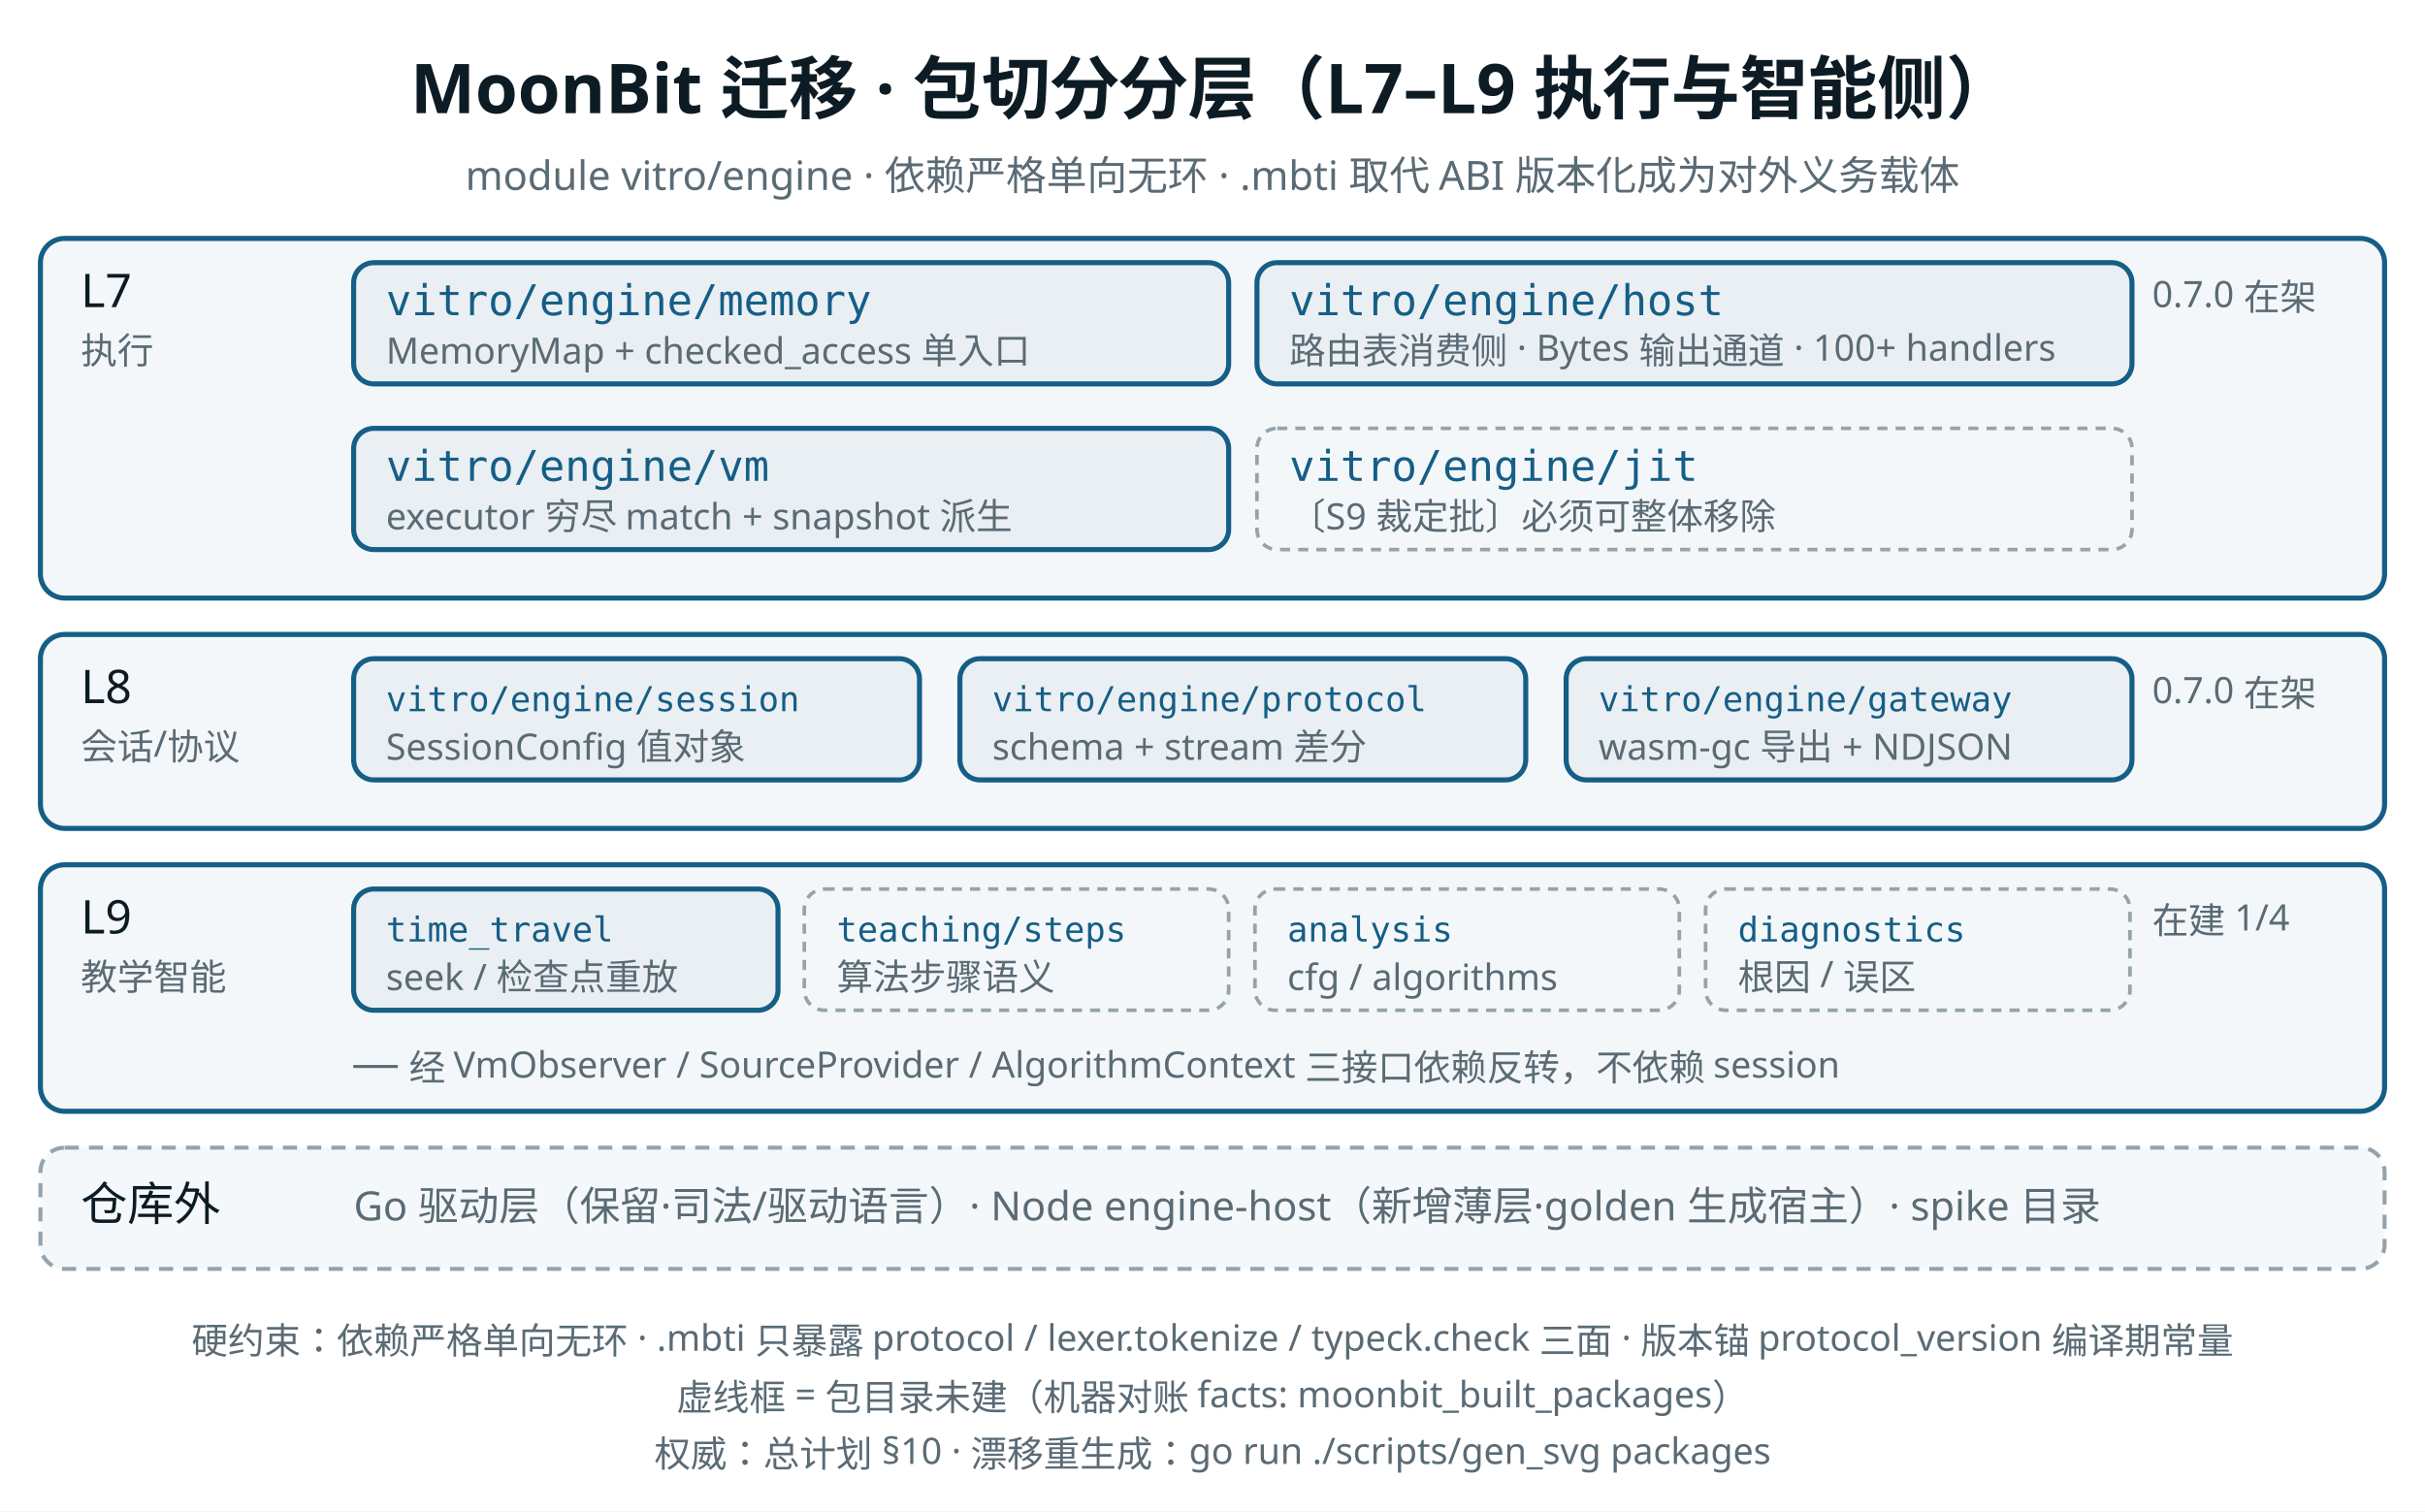
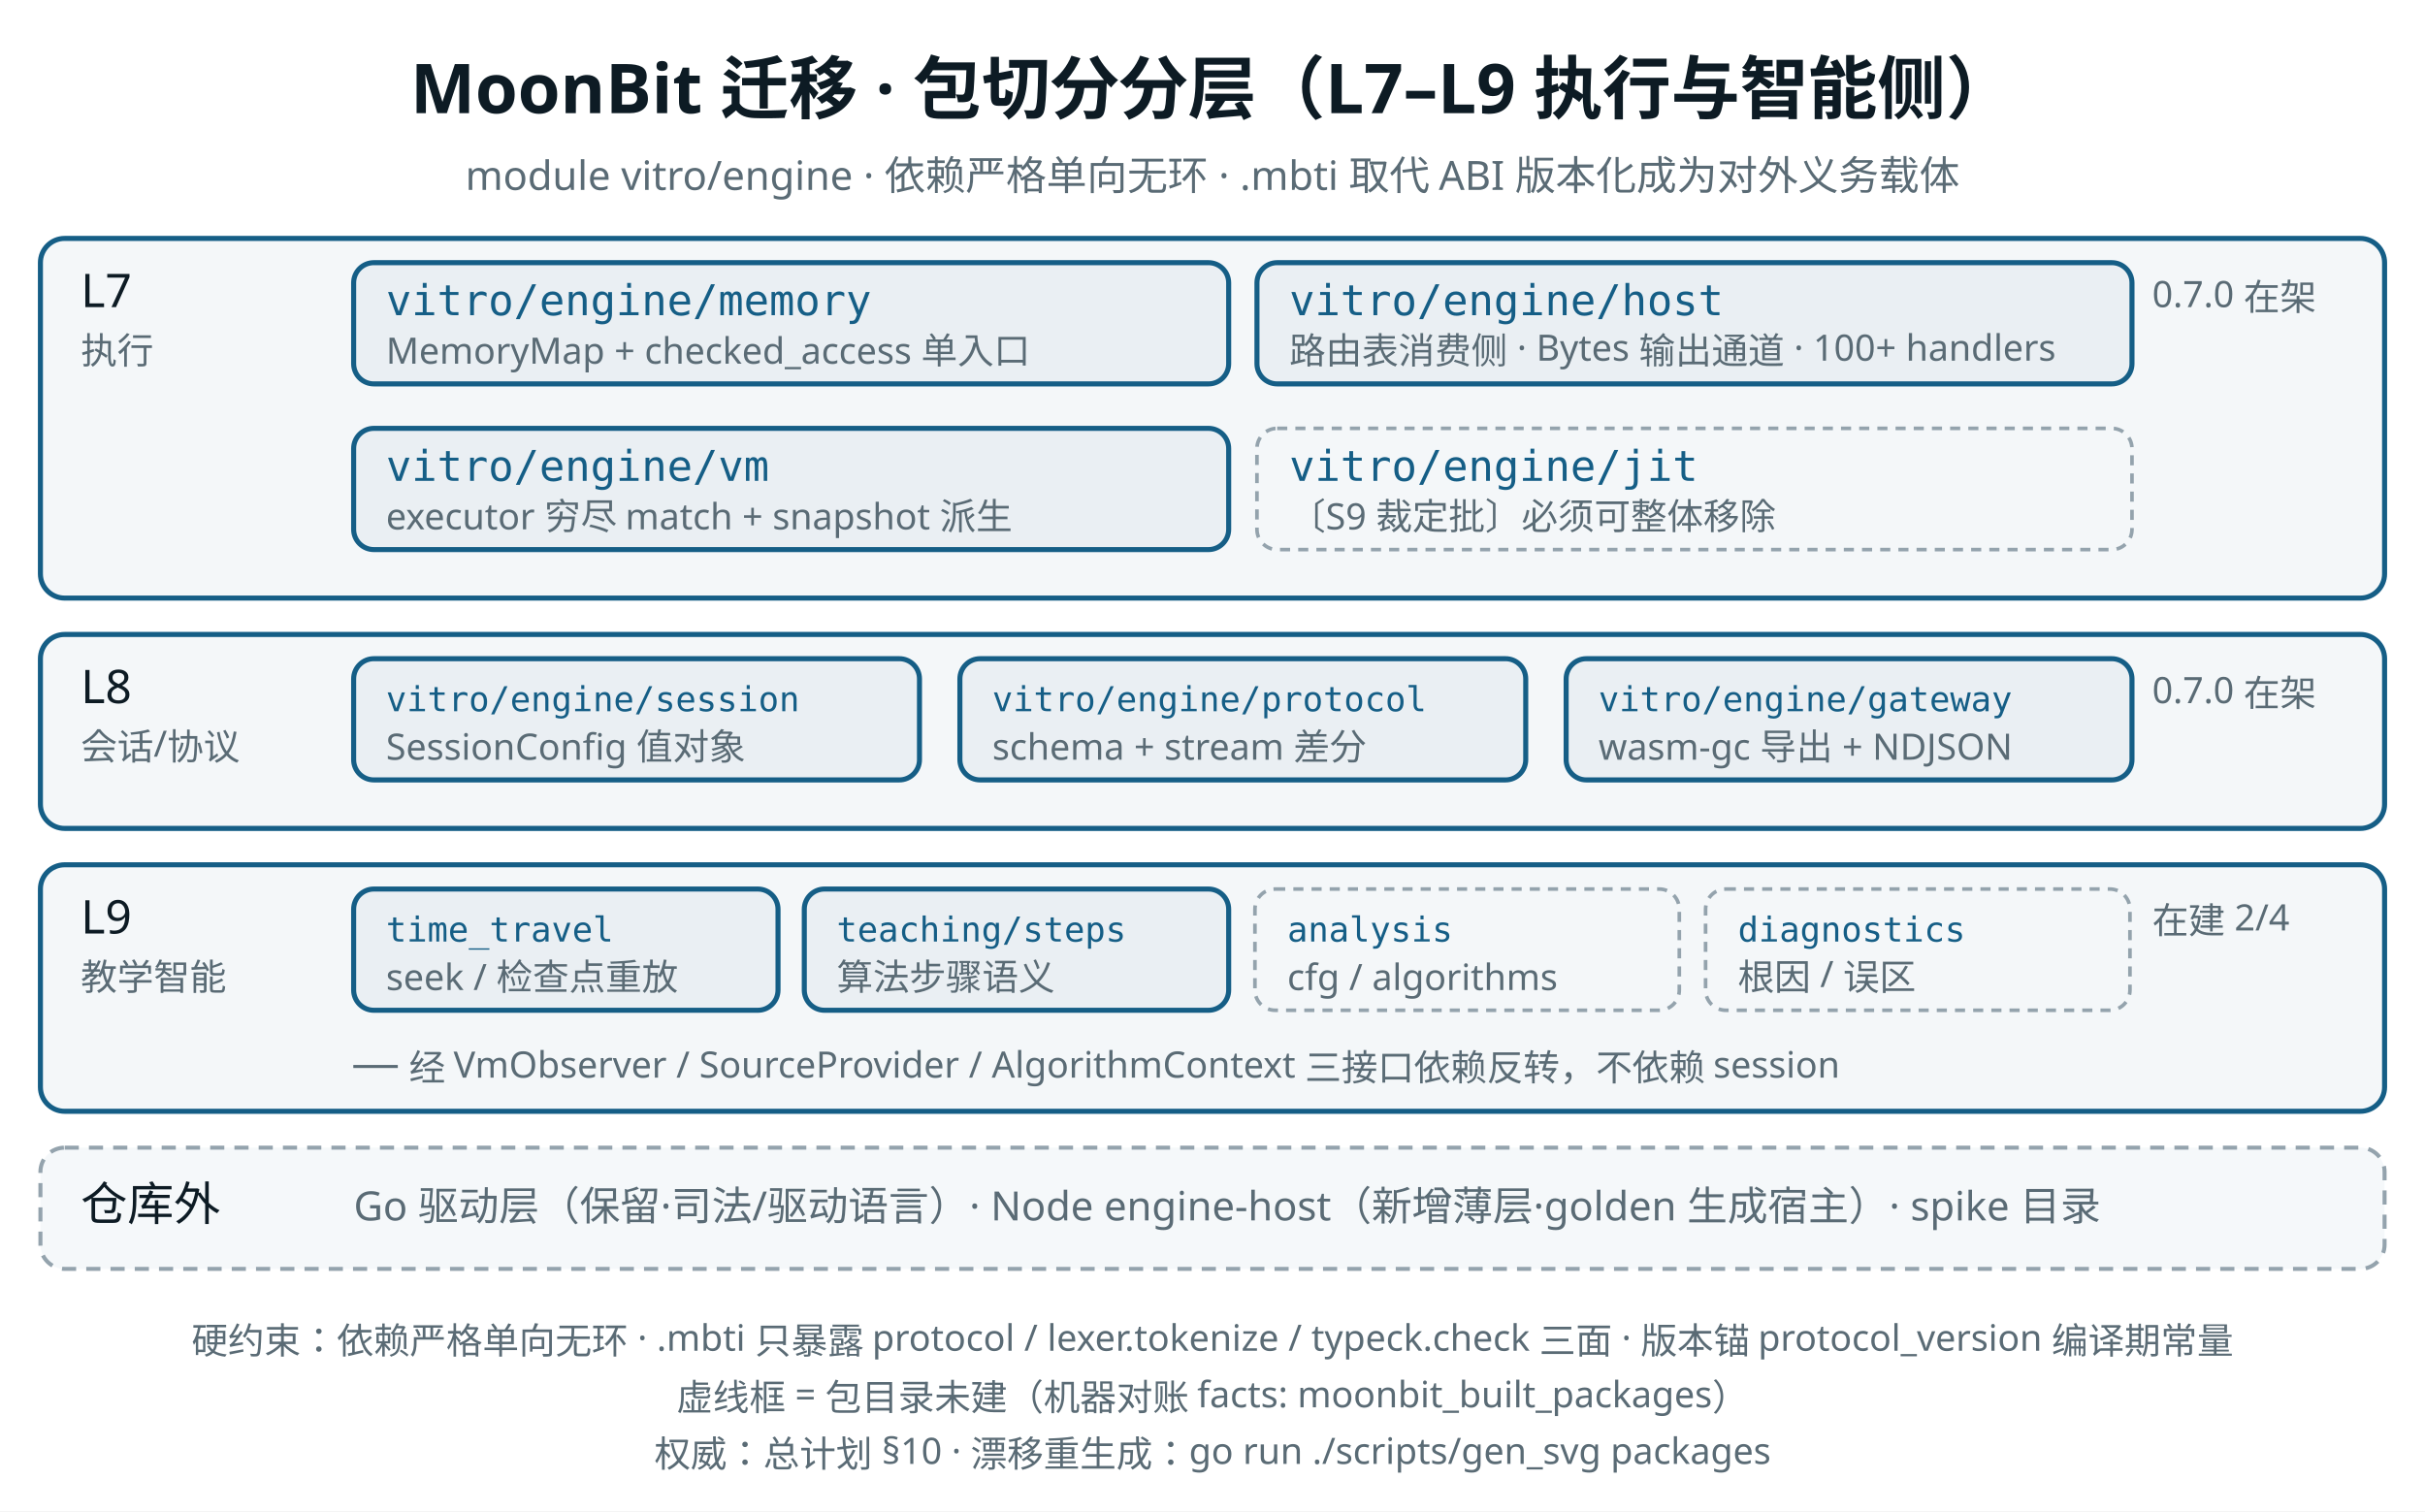
<svg xmlns="http://www.w3.org/2000/svg" viewBox="0 0 1200 748" role="img" aria-label="vitro MoonBit 包切分分层图">
  <style>
    .bg     { fill: #FFFFFF; }
    .core   { fill: #155E86; fill-opacity: .07; stroke: #155E86; stroke-width: 3; }
    .card   { fill: #155E86; fill-opacity: .05; stroke: #155E86; stroke-width: 2.5; }
    .cons   { fill: none; stroke: #94A3AD; stroke-width: 2; }
    .warn   { fill: #155E86; fill-opacity: .04; stroke: #94A3AD; stroke-width: 2; stroke-dasharray: 7 5; }
    .plan   { fill: none; stroke: #94A3AD; stroke-width: 1.8; stroke-dasharray: 5 4; }
    .line   { stroke: #94A3AD; stroke-width: 3; fill: none; }
    .edge   { stroke: #94A3AD; stroke-width: 2.5; fill: none; }
    .ahf    { fill: #94A3AD; stroke: none; }
    .tn     { font-family: "Consolas","Cascadia Mono",monospace; font-size: 17px; fill: #155E86; stroke: none; }
    .zone   { fill: #155E86; fill-opacity: .028; stroke: #155E86; stroke-width: 1.6; }
    .tt     { font-family: "Segoe UI","Microsoft YaHei",sans-serif; font-size: 34px; font-weight: 600; fill: #0D1B24; stroke: none; }
    .t      { font-family: "Segoe UI","Microsoft YaHei",sans-serif; font-size: 23px; fill: #0D1B24; stroke: none; }
    .ts     { font-family: "Consolas","Cascadia Mono",monospace; font-size: 21px; fill: #155E86; stroke: none; }
    .tm     { font-family: "Segoe UI","Microsoft YaHei",sans-serif; font-size: 20px; fill: #5A6B75; stroke: none; }
    .tc     { font-family: "Segoe UI","Microsoft YaHei",sans-serif; font-size: 18px; fill: #5A6B75; stroke: none; }
    @media (prefers-color-scheme: dark) {
      .bg   { fill: #0D1B24; }
      .core { stroke: #4FB3E8; fill: #4FB3E8; fill-opacity: .1; }
      .card { stroke: #4FB3E8; fill: #4FB3E8; fill-opacity: .07; }
      .zone { stroke: #4FB3E8; fill: #4FB3E8; fill-opacity: .05; }
      .cons, .warn, .plan { stroke: #5A6B75; }
      .line, .edge { stroke: #5A6B75; }
      .ahf  { fill: #5A6B75; }
      .tt, .t { fill: #E9F1F7; }
      .ts, .tn { fill: #4FB3E8; }
      .tm, .tc { fill: #94A3AD; }
    }
  </style>
  <rect class="bg" width="1200" height="748" />
  <defs>
    <marker id="ah" viewBox="0 0 10 10" refX="8.5" refY="5" markerWidth="6.5" markerHeight="6.5" orient="auto-start-reverse">
      <path d="M0,0 L10,5 L0,10 z" class="ahf" />
    </marker>
  </defs>
  <text class="tt" x="600" y="56" text-anchor="middle">MoonBit 迁移 · 包切分分层（L7–L9 执行与智能侧）</text>
  <text class="tm" x="600" y="94" text-anchor="middle">module vitro/engine · 依赖严格单向无环 · .mbti 取代 ABI 版本化成为对外义务载体</text>
  <rect class="card" x="20" y="118" width="1160" height="178" rx="12" />
  <text class="t" x="40" y="152" text-anchor="start">L7</text>
  <text class="tc" x="40" y="180" text-anchor="start">执行</text>
  <text class="tc" x="1065" y="152" text-anchor="start">0.7.0 在架</text>
  <rect class="card" x="175" y="130" width="433" height="60" rx="10" />
  <text class="ts" x="191" y="156" text-anchor="start">vitro/engine/memory</text>
  <text class="tc" x="191" y="180" text-anchor="start">MemoryMap + checked_access 单入口</text>
  <rect class="card" x="622" y="130" width="433" height="60" rx="10" />
  <text class="ts" x="638" y="156" text-anchor="start">vitro/engine/host</text>
  <text class="tc" x="638" y="180" text-anchor="start">路由表消费侧 · Bytes 输出通道 · 100+ handlers</text>
  <rect class="card" x="175" y="212" width="433" height="60" rx="10" />
  <text class="ts" x="191" y="238" text-anchor="start">vitro/engine/vm</text>
  <text class="tc" x="191" y="262" text-anchor="start">executor 穷尽 match + snapshot 派生</text>
  <rect class="plan" x="622" y="212" width="433" height="60" rx="10" />
  <text class="ts" x="638" y="238" text-anchor="start">vitro/engine/jit</text>
  <text class="tc" x="638" y="262" text-anchor="start">〔S9 裁定批〕必须可整体移除</text>
  <rect class="card" x="20" y="314" width="1160" height="96" rx="12" />
  <text class="t" x="40" y="348" text-anchor="start">L8</text>
  <text class="tc" x="40" y="376" text-anchor="start">会话/协议</text>
  <text class="tc" x="1065" y="348" text-anchor="start">0.7.0 在架</text>
  <rect class="card" x="175" y="326" width="280" height="60" rx="10" />
  <text class="tn" x="191" y="352" text-anchor="start">vitro/engine/session</text>
  <text class="tc" x="191" y="376" text-anchor="start">SessionConfig 值对象</text>
  <rect class="card" x="475" y="326" width="280" height="60" rx="10" />
  <text class="tn" x="491" y="352" text-anchor="start">vitro/engine/protocol</text>
  <text class="tc" x="491" y="376" text-anchor="start">schema + stream 差分</text>
  <rect class="card" x="775" y="326" width="280" height="60" rx="10" />
  <text class="tn" x="791" y="352" text-anchor="start">vitro/engine/gateway</text>
  <text class="tc" x="791" y="376" text-anchor="start">wasm-gc 导出 + NDJSON</text>
  <rect class="card" x="20" y="428" width="1160" height="122" rx="12" />
  <text class="t" x="40" y="462" text-anchor="start">L9</text>
  <text class="tc" x="40" y="490" text-anchor="start">教学智能</text>
-   <text class="tc" x="1065" y="462" text-anchor="start">在建 1/4</text>
+   <text class="tc" x="1065" y="462" text-anchor="start">在建 2/4</text>
  <rect class="card" x="175" y="440" width="210" height="60" rx="10" />
  <text class="tn" x="191" y="466" text-anchor="start">time_travel</text>
  <text class="tc" x="191" y="490" text-anchor="start">seek / 检查点重放</text>
-   <rect class="plan" x="398" y="440" width="210" height="60" rx="10" />
+   <rect class="card" x="398" y="440" width="210" height="60" rx="10" />
  <text class="tn" x="414" y="466" text-anchor="start">teaching/steps</text>
  <text class="tc" x="414" y="490" text-anchor="start">算法步骤语义</text>
  <rect class="plan" x="621" y="440" width="210" height="60" rx="10" />
  <text class="tn" x="637" y="466" text-anchor="start">analysis</text>
  <text class="tc" x="637" y="490" text-anchor="start">cfg / algorithms</text>
  <rect class="plan" x="844" y="440" width="210" height="60" rx="10" />
  <text class="tn" x="860" y="466" text-anchor="start">diagnostics</text>
  <text class="tc" x="860" y="490" text-anchor="start">根因 / 误区</text>
  <text class="tc" x="175" y="534" text-anchor="start">── 经 VmObserver / SourceProvider / AlgorithmContext 三接口依赖反转，不依赖 session</text>
  <rect class="warn" x="20" y="568" width="1160" height="60" rx="12" />
  <text class="t" x="40" y="604" text-anchor="start">仓库外</text>
  <text class="tm" x="175" y="604" text-anchor="start">Go 驱动层（保留·司法/驱动语言）· Node engine-host（新增薄层·golden 生成宿主）· spike 目录</text>
  <text class="tc" x="600" y="670" text-anchor="middle">硬约束：依赖严格单向无环 · .mbti 只暴露 protocol / lexer.tokenize / typeck.check 三面 · 版本锚 protocol_version 编译期常量</text>
  <text class="tc" x="600" y="698" text-anchor="middle">虚线框 = 包目录未建（机器对账 facts: moonbit_built_packages）</text>
  <text class="tc" x="600" y="726" text-anchor="middle">权威：总计划 §10 · 漂移重生成：go run ./scripts/gen_svg packages</text>
</svg>
